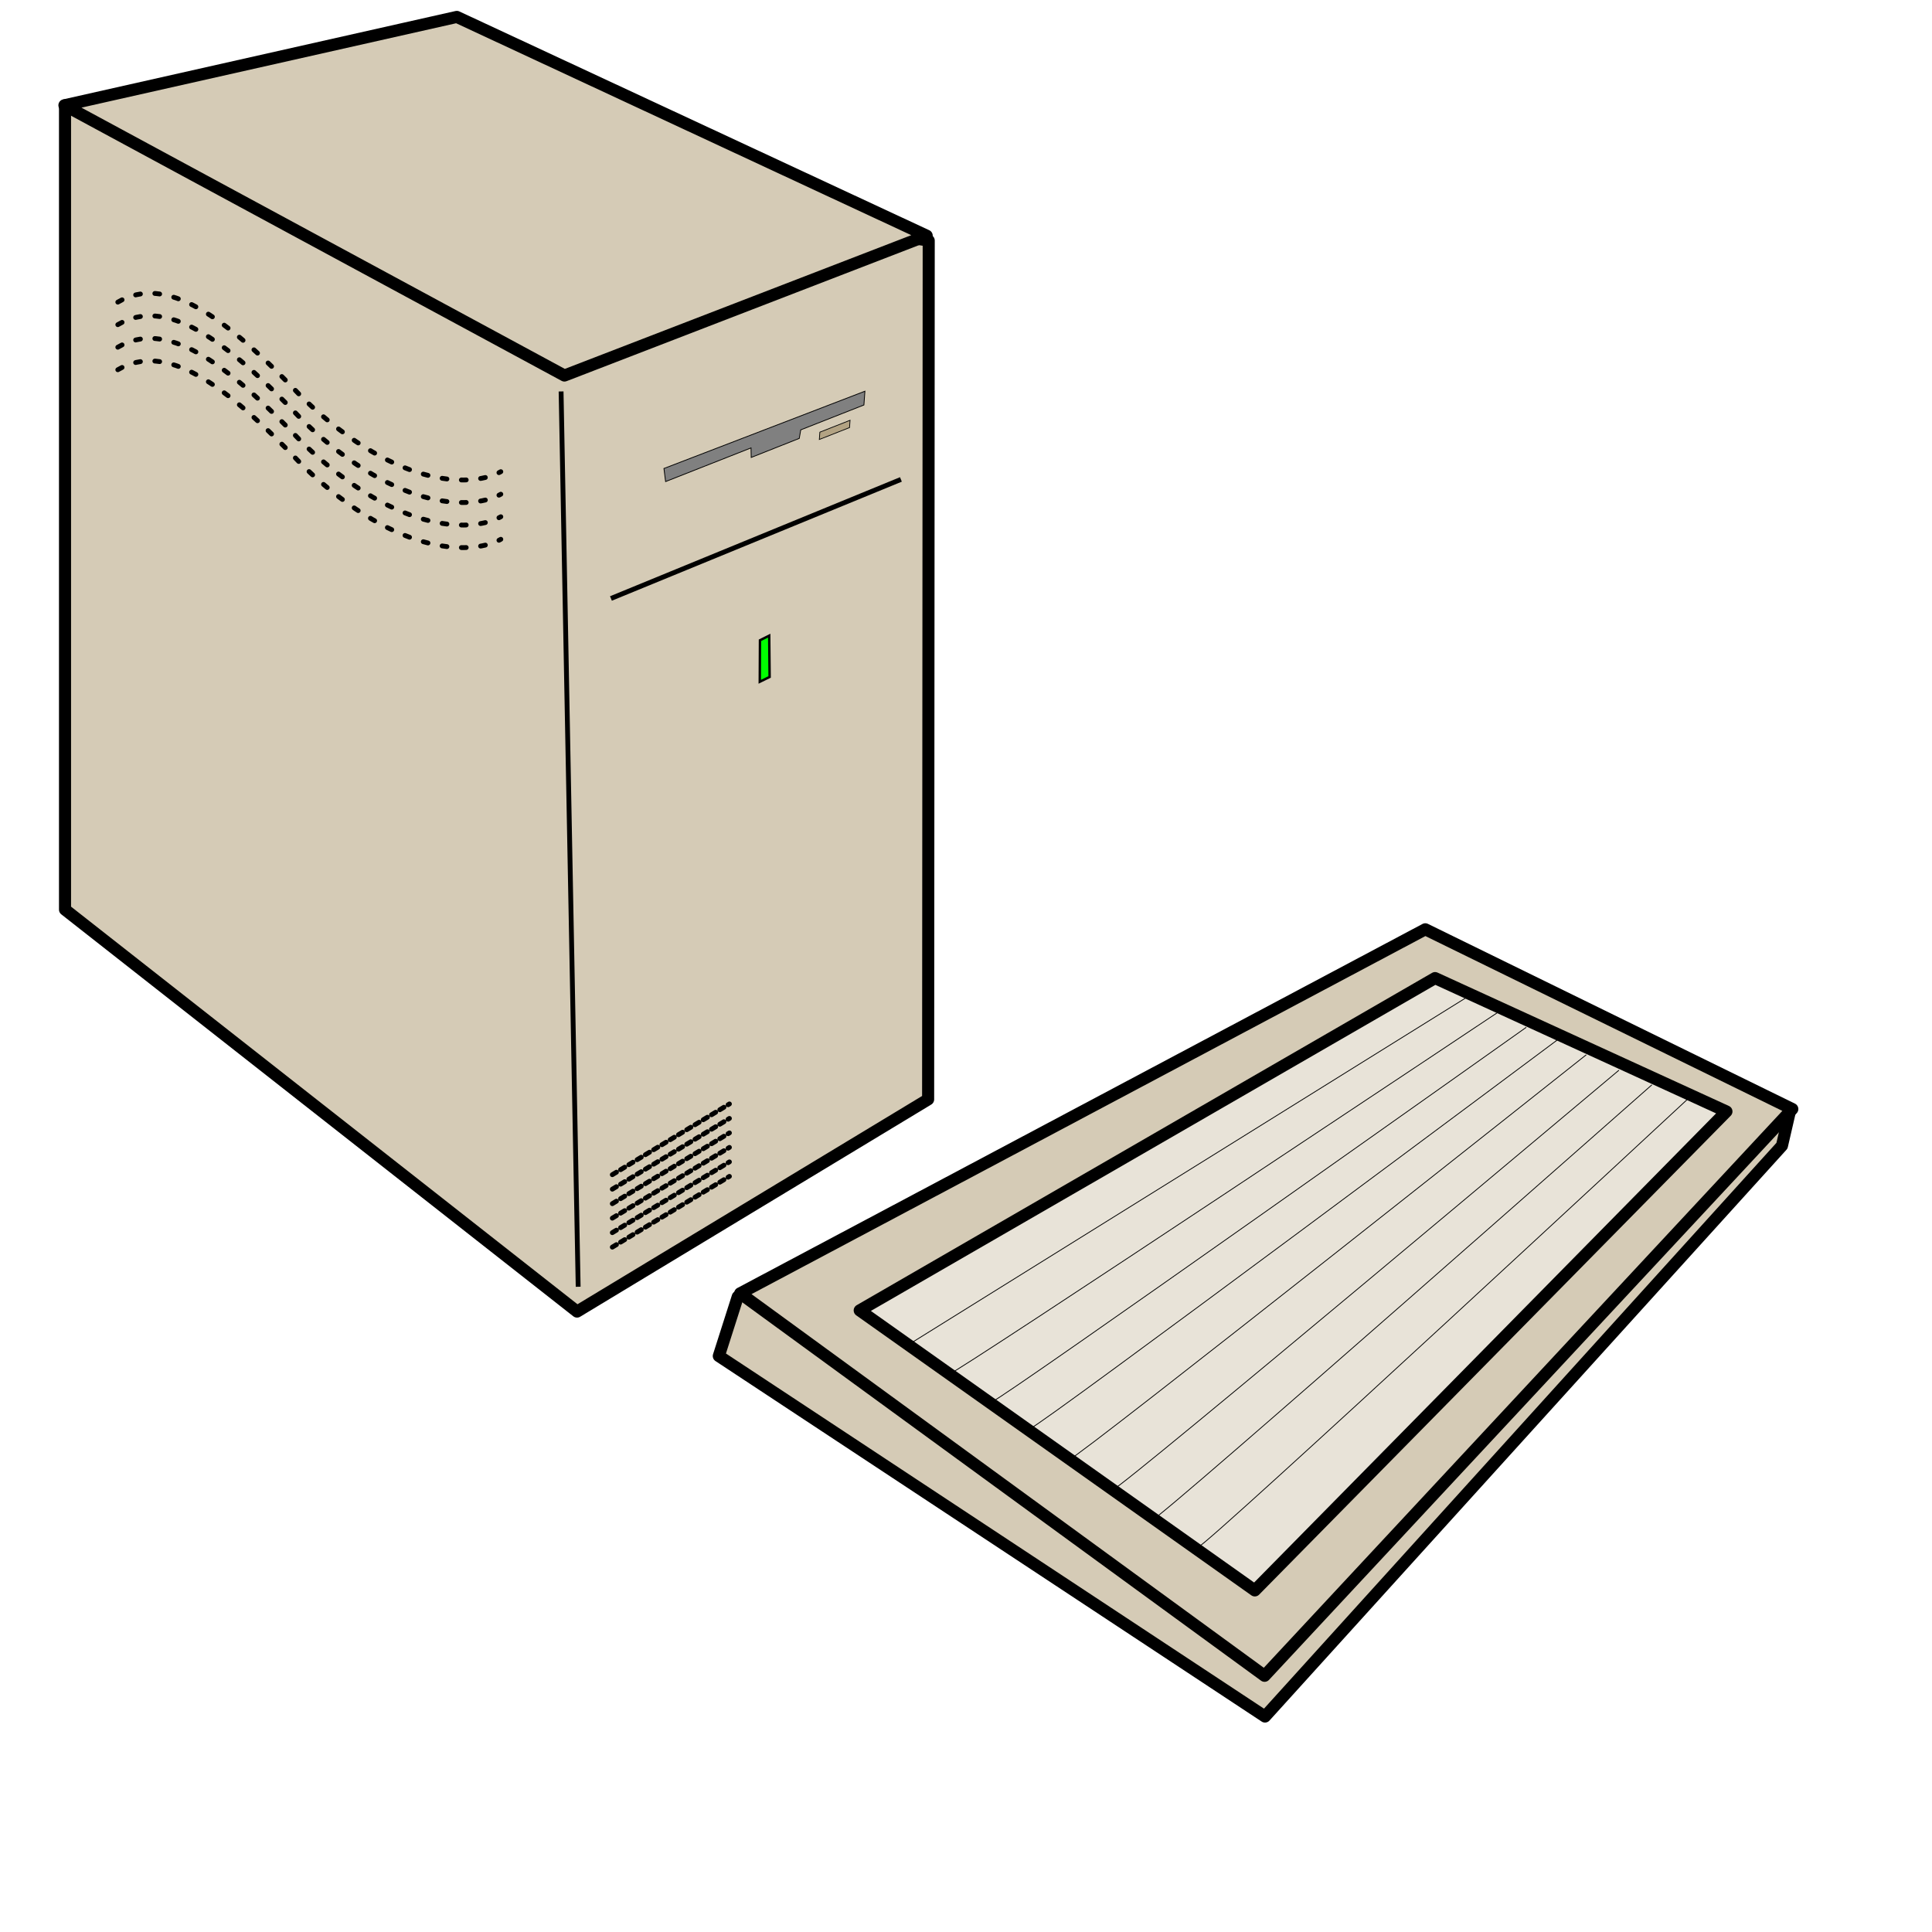
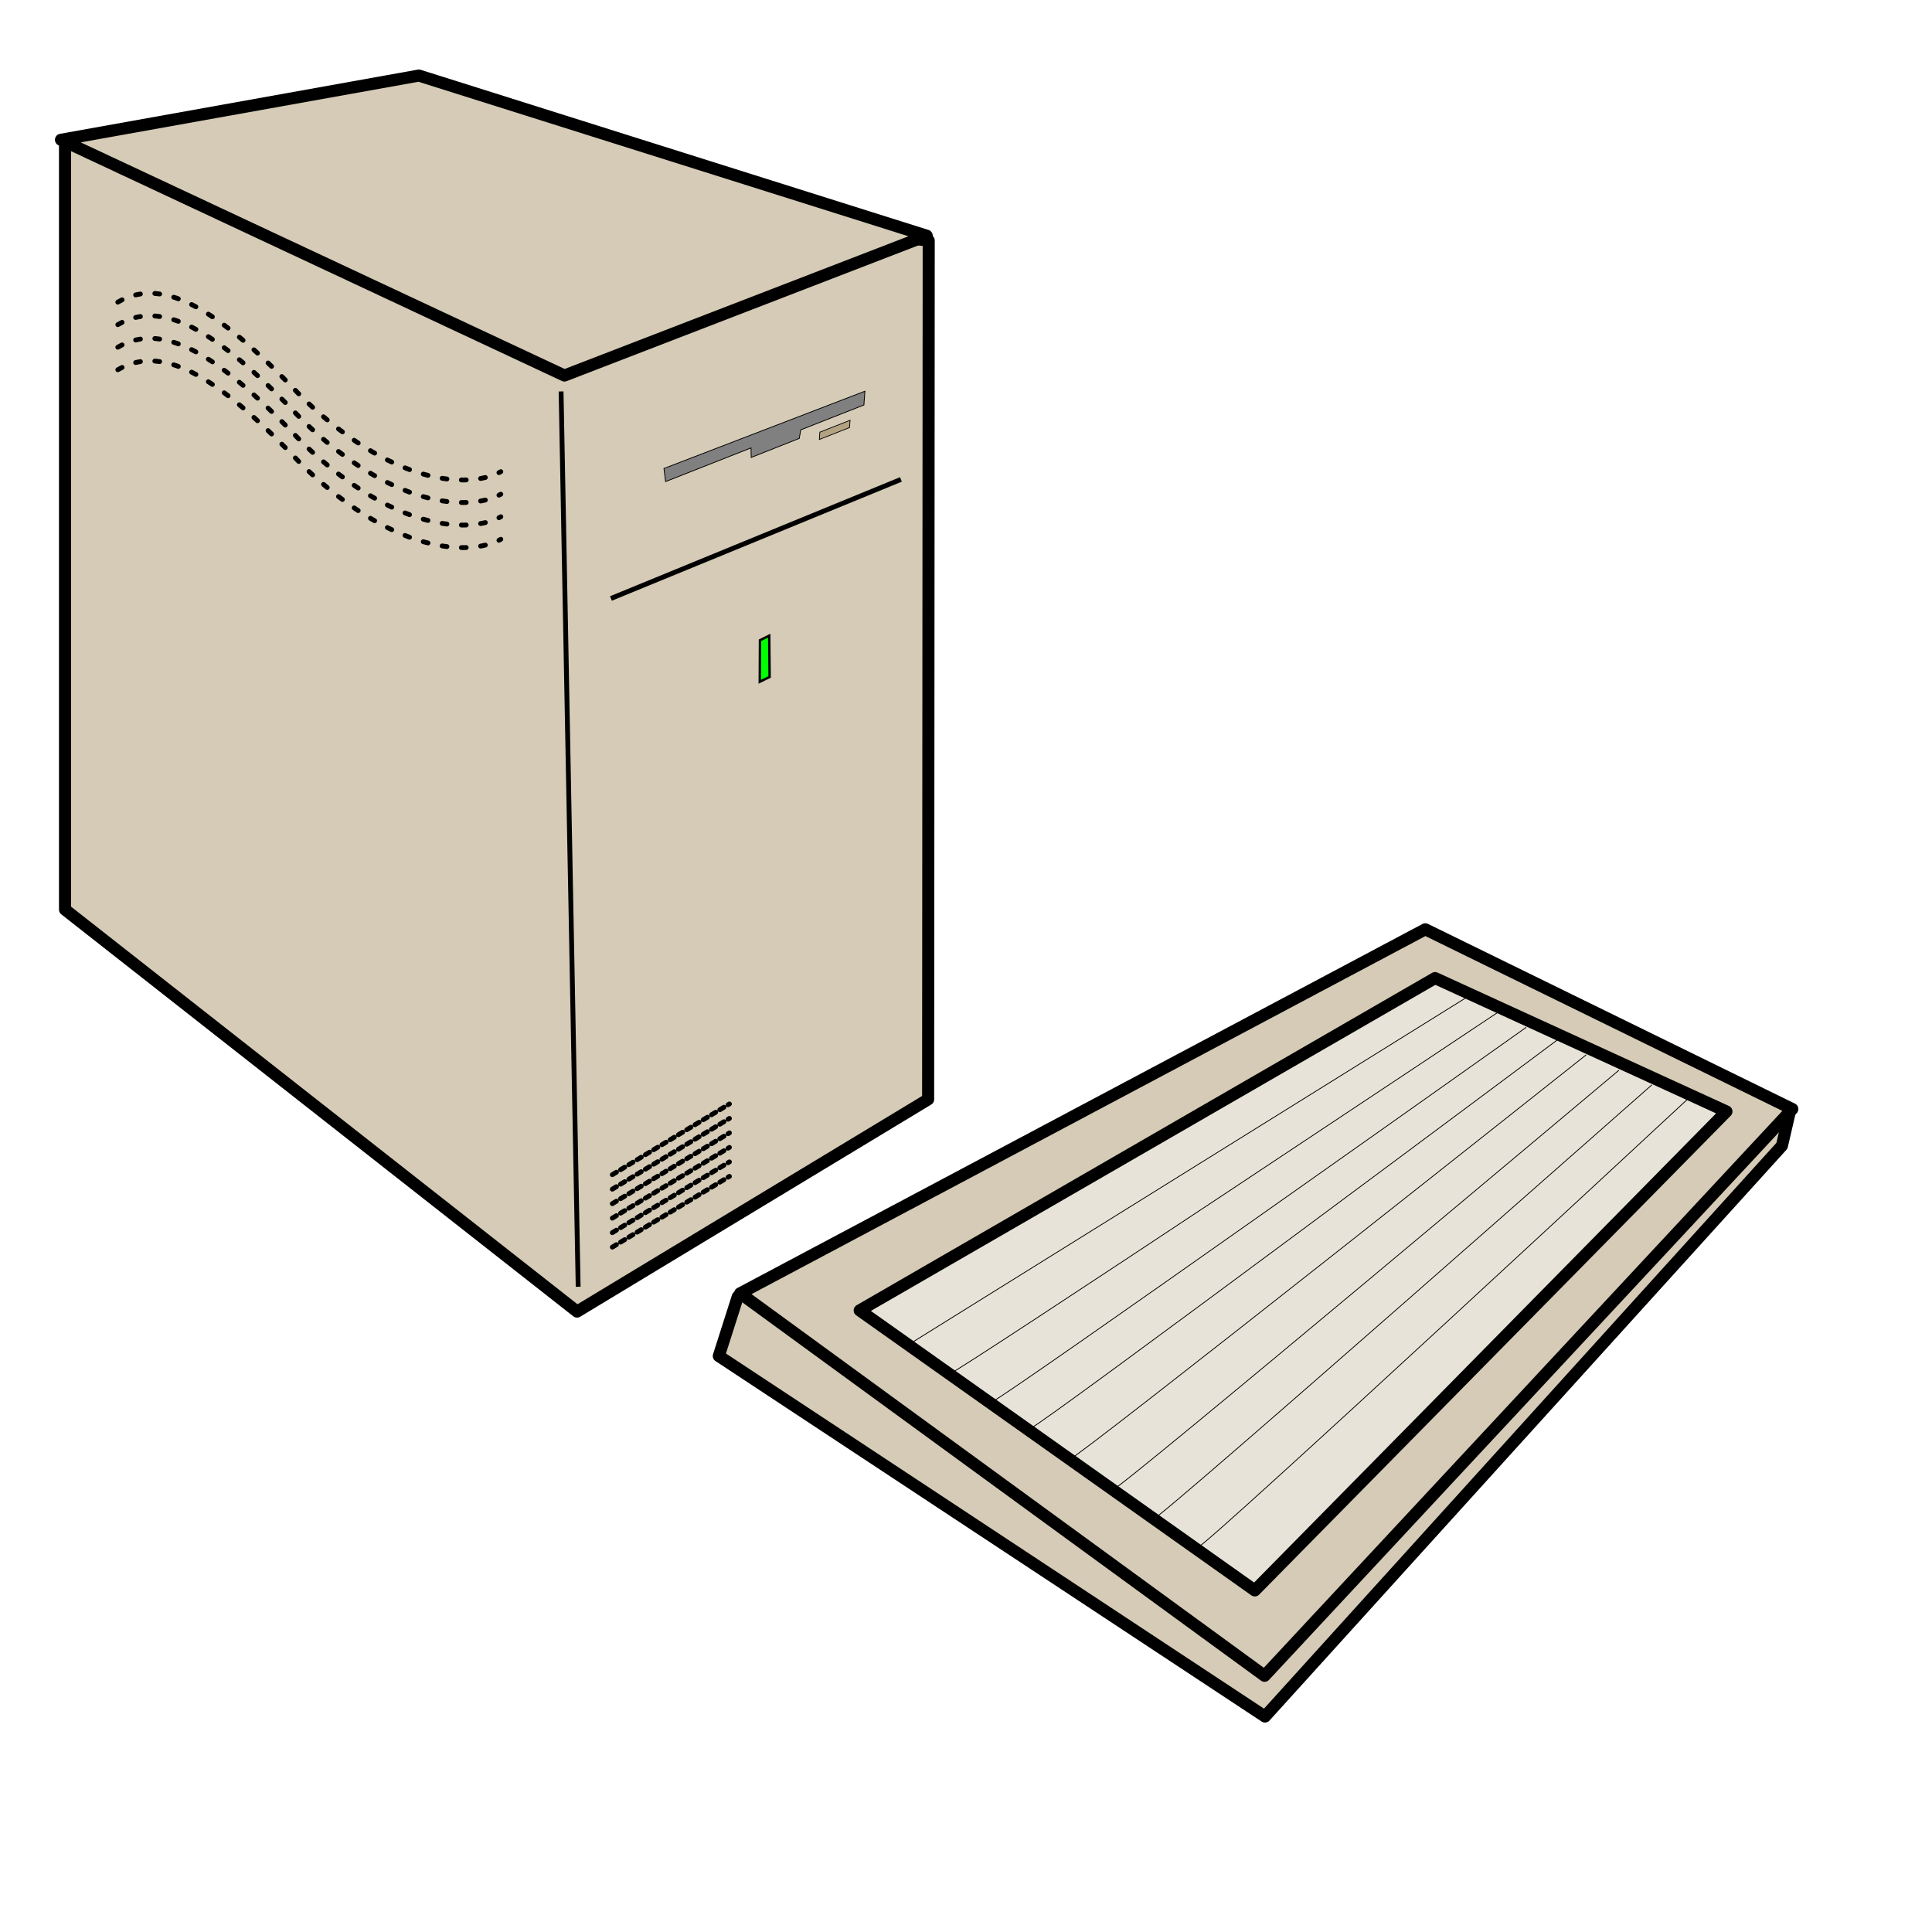
- <svg xmlns="http://www.w3.org/2000/svg" xmlns:xlink="http://www.w3.org/1999/xlink" width="600pt" height="600pt" id="svg2">
+ <svg xmlns="http://www.w3.org/2000/svg" xmlns:xlink="http://www.w3.org/1999/xlink" id="svg2" height="600pt" width="600pt">
  <defs id="defs3">
    <linearGradient id="linearGradient2102">
-       <stop style="stop-color:#726d7f;stop-opacity:1;" offset="0" id="stop2104" />
-       <stop style="stop-color:#726d7f;stop-opacity:0;" offset="1" id="stop2106" />
+       <stop id="stop2104" offset="0" style="stop-color:#726d7f;stop-opacity:1;" />
+       <stop id="stop2106" offset="1" style="stop-color:#726d7f;stop-opacity:0;" />
    </linearGradient>
    <linearGradient id="linearGradient2838">
-       <stop id="stop2840" offset="0" style="stop-color:#000000;stop-opacity:1;" />
-       <stop id="stop2842" offset="1" style="stop-color:#000000;stop-opacity:0;" />
+       <stop style="stop-color:#000000;stop-opacity:1;" offset="0" id="stop2840" />
+       <stop style="stop-color:#000000;stop-opacity:0;" offset="1" id="stop2842" />
    </linearGradient>
-     <linearGradient gradientUnits="userSpaceOnUse" y2="336.168" x2="422.299" y1="188.589" x1="117.342" gradientTransform="scale(1.235013,0.809708)" id="linearGradient2844" xlink:href="#linearGradient2838" />
-     <linearGradient xlink:href="#linearGradient2102" id="linearGradient2112" gradientTransform="scale(0.943567,1.059808)" x1="202.288" y1="104.676" x2="573.303" y2="243.773" gradientUnits="userSpaceOnUse" />
-     <linearGradient xlink:href="#linearGradient2102" id="linearGradient2118" gradientUnits="userSpaceOnUse" gradientTransform="scale(0.943567,1.059808)" x1="202.288" y1="104.676" x2="573.303" y2="243.773" />
+     <linearGradient xlink:href="#linearGradient2838" id="linearGradient2844" gradientTransform="scale(1.235013,0.809708)" x1="117.342" y1="188.589" x2="422.299" y2="336.168" gradientUnits="userSpaceOnUse" />
+     <linearGradient gradientUnits="userSpaceOnUse" y2="243.773" x2="573.303" y1="104.676" x1="202.288" gradientTransform="scale(0.943567,1.059808)" id="linearGradient2112" xlink:href="#linearGradient2102" />
+     <linearGradient y2="243.773" x2="573.303" y1="104.676" x1="202.288" gradientTransform="scale(0.943567,1.059808)" gradientUnits="userSpaceOnUse" id="linearGradient2118" xlink:href="#linearGradient2102" />
  </defs>
  <g id="layer1">
-     <path style="fill:#d5cbb6;fill-opacity:1;fill-rule:evenodd;stroke:#000000;stroke-width:5;stroke-linecap:butt;stroke-linejoin:round;stroke-miterlimit:4;stroke-opacity:1" d="M 26.922,43.597 L 26.922,376.642 L 238.943,543.092 L 384.318,455.231 L 384.563,99.616 L 26.922,43.597 z " id="path1332" />
-     <path style="fill:#d5cbb6;fill-opacity:1;fill-rule:evenodd;stroke:#000000;stroke-width:5;stroke-linecap:butt;stroke-linejoin:round;stroke-miterlimit:4;stroke-opacity:1" d="M 26.677,43.597 L 189.153,7.004 L 383.726,97.595 L 233.719,155.498 L 26.677,43.597 z " id="path1330" />
-     <path style="stroke-opacity:1;stroke-linejoin:miter;stroke-linecap:butt;stroke-width:1;stroke:#000000;fill-rule:evenodd;fill-opacity:1;fill:#00ff00;stroke-dasharray:none;stroke-miterlimit:4" d="M 314.688,265.123 L 318.511,263.212 L 318.684,280.309 L 314.602,282.308 L 314.688,265.123 z " id="path1335" />
-     <g id="g1329" transform="matrix(0.997445,7.144288e-2,-7.144288e-2,0.997445,-129.4711,-228.8408)">
-       <path id="path2088" d="M 433.571,392.857 L 514.286,355 L 514.286,360.714 L 488.929,372.857 L 488.571,376.429 L 469.286,385.714 L 468.929,381.786 L 434.643,398.214 L 433.571,392.857 z " style="fill:#808080;fill-opacity:1;fill-rule:evenodd;stroke:#000000;stroke-width:0.25pt;stroke-linecap:butt;stroke-linejoin:miter;stroke-opacity:1" />
-       <path id="path2090" d="M 496.891,373.25 L 509.013,367.442 L 509.013,370.472 L 496.891,376.281 L 496.891,373.25 z " style="fill:#b3a383;fill-opacity:1;fill-rule:evenodd;stroke:#000000;stroke-width:0.31;stroke-linecap:butt;stroke-linejoin:miter;stroke-miterlimit:4;stroke-opacity:1" />
+     <path id="path1332" d="M 26.922,59.311 L 26.922,376.642 L 238.943,543.092 L 384.318,455.231 L 384.563,99.616 L 26.922,59.311 z " style="fill:#d5cbb6;fill-opacity:1;fill-rule:evenodd;stroke:#000000;stroke-width:5;stroke-linecap:butt;stroke-linejoin:round;stroke-miterlimit:4;stroke-opacity:1" />
+     <path id="path1330" d="M 25.249,57.882 L 173.439,31.289 L 383.726,97.595 L 233.719,155.498 L 25.249,57.882 z " style="fill:#d5cbb6;fill-opacity:1;fill-rule:evenodd;stroke:#000000;stroke-width:5;stroke-linecap:butt;stroke-linejoin:round;stroke-miterlimit:4;stroke-opacity:1" />
+     <path id="path1335" d="M 314.688,265.123 L 318.511,263.212 L 318.684,280.309 L 314.602,282.308 L 314.688,265.123 z " style="stroke-opacity:1;stroke-linejoin:miter;stroke-linecap:butt;stroke-width:1;stroke:#000000;fill-rule:evenodd;fill-opacity:1;fill:#00ff00;stroke-dasharray:none;stroke-miterlimit:4" />
+     <g transform="matrix(0.997445,7.144288e-2,-7.144288e-2,0.997445,-129.4711,-228.8408)" id="g1329">
+       <path style="fill:#808080;fill-opacity:1;fill-rule:evenodd;stroke:#000000;stroke-width:0.25pt;stroke-linecap:butt;stroke-linejoin:miter;stroke-opacity:1" d="M 433.571,392.857 L 514.286,355 L 514.286,360.714 L 488.929,372.857 L 488.571,376.429 L 469.286,385.714 L 468.929,381.786 L 434.643,398.214 L 433.571,392.857 z " id="path2088" />
+       <path style="fill:#b3a383;fill-opacity:1;fill-rule:evenodd;stroke:#000000;stroke-width:0.31;stroke-linecap:butt;stroke-linejoin:miter;stroke-miterlimit:4;stroke-opacity:1" d="M 496.891,373.25 L 509.013,367.442 L 509.013,370.472 L 496.891,376.281 L 496.891,373.25 z " id="path2090" />
    </g>
-     <path style="fill:#d5cbb6;fill-opacity:1;fill-rule:evenodd;stroke:#000000;stroke-width:5;stroke-linecap:butt;stroke-linejoin:round;stroke-miterlimit:4;stroke-opacity:1" d="M 305.479,536.97 L 297.643,561.5 L 523.806,710.777 L 737.871,474.424 L 741.147,460.24 L 305.479,536.97 z " id="path2094" />
-     <path style="fill:#d5cbb6;fill-opacity:1;fill-rule:evenodd;stroke:#000000;stroke-width:5;stroke-linecap:butt;stroke-linejoin:round;stroke-miterlimit:4;stroke-opacity:1" d="M 306.49,535.541 L 590.184,384.801 L 742.157,459.23 L 523.632,693.909 L 306.49,535.541 z " id="path2092" />
-     <path style="fill:#e8e3d8;fill-opacity:1;fill-rule:evenodd;stroke:#000000;stroke-width:5;stroke-linecap:butt;stroke-linejoin:round;stroke-miterlimit:4;stroke-opacity:1" d="M 355.987,542.612 L 594.224,405.004 L 714.883,460.24 L 519.592,658.554 L 355.987,542.612 z " id="path2096" />
-     <path style="fill:none;fill-opacity:0.75;fill-rule:evenodd;stroke:#000000;stroke-width:2;stroke-linecap:butt;stroke-linejoin:miter;stroke-opacity:1;stroke-dasharray:none;stroke-miterlimit:4" d="M 232.335,162.091 L 239.406,532.817" id="path2097" />
-     <path style="fill:none;fill-opacity:0.75;fill-rule:evenodd;stroke:#000000;stroke-width:2;stroke-linecap:round;stroke-linejoin:round;stroke-miterlimit:4;stroke-dasharray:2,6;stroke-dashoffset:0;stroke-opacity:1;marker-start:none" d="M 48.783,125.104 C 68.535,113.536 92.419,130.002 125.555,165.005 C 166.3,203.997 196.963,201.231 207.377,195.31" id="path2103" />
-     <path style="fill:none;fill-opacity:0.75;fill-rule:evenodd;stroke:#000000;stroke-width:2;stroke-linecap:round;stroke-linejoin:round;stroke-miterlimit:4;stroke-dasharray:2,6;stroke-dashoffset:0;stroke-opacity:1;marker-start:none" d="M 48.783,134.438 C 68.535,122.87 92.419,139.336 125.555,174.339 C 166.3,213.331 196.963,210.565 207.377,204.643" id="path2107" />
-     <path style="fill:none;fill-opacity:0.75;fill-rule:evenodd;stroke:#000000;stroke-width:2;stroke-linecap:round;stroke-linejoin:round;stroke-miterlimit:4;stroke-dasharray:2,6;stroke-dashoffset:0;stroke-opacity:1;marker-start:none" d="M 48.783,143.771 C 68.535,132.203 92.419,148.669 125.555,183.672 C 166.3,222.664 196.963,219.898 207.377,213.977" id="path2109" />
-     <path style="fill:none;fill-opacity:0.75;fill-rule:evenodd;stroke:#000000;stroke-width:2;stroke-linecap:round;stroke-linejoin:round;stroke-miterlimit:4;stroke-dasharray:2,6;stroke-dashoffset:0;stroke-opacity:1;marker-start:none" d="M 48.783,153.104 C 68.535,141.536 92.419,158.002 125.555,193.005 C 166.3,231.997 196.963,229.231 207.377,223.31" id="path2111" />
-     <path style="stroke-opacity:1;stroke-dashoffset:0;stroke-dasharray:2,2;stroke-miterlimit:4;stroke-linejoin:round;stroke-linecap:round;stroke-width:2;stroke:#000000;fill-rule:evenodd;fill-opacity:0.75;fill:none" d="M 253.548,492.411 L 302.036,463.117" id="path2113" />
-     <path style="stroke-opacity:1;stroke-dashoffset:0;stroke-dasharray:2,2;stroke-miterlimit:4;stroke-linejoin:round;stroke-linecap:round;stroke-width:2;stroke:#000000;fill-rule:evenodd;fill-opacity:0.75;fill:none" d="M 253.548,498.411 L 302.036,469.117" id="path2115" />
-     <path style="stroke-opacity:1;stroke-dashoffset:0;stroke-dasharray:2,2;stroke-miterlimit:4;stroke-linejoin:round;stroke-linecap:round;stroke-width:2;stroke:#000000;fill-rule:evenodd;fill-opacity:0.75;fill:none" d="M 253.548,504.411 L 302.036,475.117" id="path2117" />
-     <path style="stroke-opacity:1;stroke-dashoffset:0;stroke-dasharray:2,2;stroke-miterlimit:4;stroke-linejoin:round;stroke-linecap:round;stroke-width:2;stroke:#000000;fill-rule:evenodd;fill-opacity:0.75;fill:none" d="M 253.548,510.411 L 302.036,481.117" id="path2119" />
-     <path style="stroke-opacity:1;stroke-dashoffset:0;stroke-dasharray:2,2;stroke-miterlimit:4;stroke-linejoin:round;stroke-linecap:round;stroke-width:2;stroke:#000000;fill-rule:evenodd;fill-opacity:0.75;fill:none" d="M 253.548,516.411 L 302.036,487.117" id="path2121" />
-     <path style="stroke-opacity:1;stroke-dashoffset:0;stroke-dasharray:2,2;stroke-miterlimit:4;stroke-linejoin:round;stroke-linecap:round;stroke-width:2;stroke:#000000;fill-rule:evenodd;fill-opacity:0.75;fill:none" d="M 253.548,486.411 L 302.036,457.117" id="path2123" />
-     <g id="g2283" transform="translate(0.365498,1.78933)">
-       <path id="path2197" d="M 375.777,555.041 L 607.102,411.094" style="fill:none;fill-opacity:0.75;fill-rule:evenodd;stroke:#000000;stroke-width:0.25pt;stroke-linecap:butt;stroke-linejoin:miter;stroke-opacity:1" />
-       <path id="path2199" d="M 391.939,567.667 C 395.98,566.657 620.234,417.155 620.234,417.155" style="fill:none;fill-opacity:0.75;fill-rule:evenodd;stroke:#000000;stroke-width:0.25pt;stroke-linecap:butt;stroke-linejoin:miter;stroke-opacity:1" />
-       <path id="path2201" d="M 410.404,578.657 C 414.444,577.647 631.627,423.599 631.627,423.599" style="fill:none;fill-opacity:0.75;fill-rule:evenodd;stroke:#000000;stroke-width:0.25pt;stroke-linecap:butt;stroke-linejoin:miter;stroke-opacity:1" />
-       <path id="path2203" d="M 426.343,589.667 C 430.383,588.657 645.546,428.043 645.546,428.043" style="fill:none;fill-opacity:0.75;fill-rule:evenodd;stroke:#000000;stroke-width:0.25pt;stroke-linecap:butt;stroke-linejoin:miter;stroke-opacity:1" />
-       <path id="path2205" d="M 442.322,602.657 C 446.363,601.647 656.475,434.972 656.475,434.972" style="fill:none;fill-opacity:0.75;fill-rule:evenodd;stroke:#000000;stroke-width:0.25pt;stroke-linecap:butt;stroke-linejoin:miter;stroke-opacity:1" />
-       <path id="path2207" d="M 460.404,615.101 C 464.444,614.091 670.01,441.355 670.01,441.355" style="fill:none;fill-opacity:0.75;fill-rule:evenodd;stroke:#000000;stroke-width:0.25pt;stroke-linecap:butt;stroke-linejoin:miter;stroke-opacity:1" />
-       <path id="path2211" d="M 476.566,627.728 C 480.607,626.718 683.647,447.416 683.647,447.416" style="fill:none;fill-opacity:0.75;fill-rule:evenodd;stroke:#000000;stroke-width:0.25pt;stroke-linecap:butt;stroke-linejoin:miter;stroke-opacity:1" />
-       <path id="path2213" d="M 495.759,638.84 C 499.8,637.83 698.295,453.477 698.295,453.477" style="fill:none;fill-opacity:0.75;fill-rule:evenodd;stroke:#000000;stroke-width:0.25pt;stroke-linecap:butt;stroke-linejoin:miter;stroke-opacity:1" />
+     <path id="path2094" d="M 305.479,536.97 L 297.643,561.5 L 523.806,710.777 L 737.871,474.424 L 741.147,460.24 L 305.479,536.97 z " style="fill:#d5cbb6;fill-opacity:1;fill-rule:evenodd;stroke:#000000;stroke-width:5;stroke-linecap:butt;stroke-linejoin:round;stroke-miterlimit:4;stroke-opacity:1" />
+     <path id="path2092" d="M 306.49,535.541 L 590.184,384.801 L 742.157,459.23 L 523.632,693.909 L 306.49,535.541 z " style="fill:#d5cbb6;fill-opacity:1;fill-rule:evenodd;stroke:#000000;stroke-width:5;stroke-linecap:butt;stroke-linejoin:round;stroke-miterlimit:4;stroke-opacity:1" />
+     <path id="path2096" d="M 355.987,542.612 L 594.224,405.004 L 714.883,460.24 L 519.592,658.554 L 355.987,542.612 z " style="fill:#e8e3d8;fill-opacity:1;fill-rule:evenodd;stroke:#000000;stroke-width:5;stroke-linecap:butt;stroke-linejoin:round;stroke-miterlimit:4;stroke-opacity:1" />
+     <path id="path2097" d="M 232.335,162.091 L 239.406,532.817" style="fill:none;fill-opacity:0.75;fill-rule:evenodd;stroke:#000000;stroke-width:2;stroke-linecap:butt;stroke-linejoin:miter;stroke-opacity:1;stroke-dasharray:none;stroke-miterlimit:4" />
+     <path id="path2103" d="M 48.783,125.104 C 68.535,113.536 92.419,130.002 125.555,165.005 C 166.3,203.997 196.963,201.231 207.377,195.31" style="fill:none;fill-opacity:0.75;fill-rule:evenodd;stroke:#000000;stroke-width:2;stroke-linecap:round;stroke-linejoin:round;stroke-miterlimit:4;stroke-dasharray:2,6;stroke-dashoffset:0;stroke-opacity:1;marker-start:none" />
+     <path id="path2107" d="M 48.783,134.438 C 68.535,122.87 92.419,139.336 125.555,174.339 C 166.3,213.331 196.963,210.565 207.377,204.643" style="fill:none;fill-opacity:0.75;fill-rule:evenodd;stroke:#000000;stroke-width:2;stroke-linecap:round;stroke-linejoin:round;stroke-miterlimit:4;stroke-dasharray:2,6;stroke-dashoffset:0;stroke-opacity:1;marker-start:none" />
+     <path id="path2109" d="M 48.783,143.771 C 68.535,132.203 92.419,148.669 125.555,183.672 C 166.3,222.664 196.963,219.898 207.377,213.977" style="fill:none;fill-opacity:0.75;fill-rule:evenodd;stroke:#000000;stroke-width:2;stroke-linecap:round;stroke-linejoin:round;stroke-miterlimit:4;stroke-dasharray:2,6;stroke-dashoffset:0;stroke-opacity:1;marker-start:none" />
+     <path id="path2111" d="M 48.783,153.104 C 68.535,141.536 92.419,158.002 125.555,193.005 C 166.3,231.997 196.963,229.231 207.377,223.31" style="fill:none;fill-opacity:0.75;fill-rule:evenodd;stroke:#000000;stroke-width:2;stroke-linecap:round;stroke-linejoin:round;stroke-miterlimit:4;stroke-dasharray:2,6;stroke-dashoffset:0;stroke-opacity:1;marker-start:none" />
+     <path id="path2113" d="M 253.548,492.411 L 302.036,463.117" style="stroke-opacity:1;stroke-dashoffset:0;stroke-dasharray:2,2;stroke-miterlimit:4;stroke-linejoin:round;stroke-linecap:round;stroke-width:2;stroke:#000000;fill-rule:evenodd;fill-opacity:0.75;fill:none" />
+     <path id="path2115" d="M 253.548,498.411 L 302.036,469.117" style="stroke-opacity:1;stroke-dashoffset:0;stroke-dasharray:2,2;stroke-miterlimit:4;stroke-linejoin:round;stroke-linecap:round;stroke-width:2;stroke:#000000;fill-rule:evenodd;fill-opacity:0.75;fill:none" />
+     <path id="path2117" d="M 253.548,504.411 L 302.036,475.117" style="stroke-opacity:1;stroke-dashoffset:0;stroke-dasharray:2,2;stroke-miterlimit:4;stroke-linejoin:round;stroke-linecap:round;stroke-width:2;stroke:#000000;fill-rule:evenodd;fill-opacity:0.75;fill:none" />
+     <path id="path2119" d="M 253.548,510.411 L 302.036,481.117" style="stroke-opacity:1;stroke-dashoffset:0;stroke-dasharray:2,2;stroke-miterlimit:4;stroke-linejoin:round;stroke-linecap:round;stroke-width:2;stroke:#000000;fill-rule:evenodd;fill-opacity:0.75;fill:none" />
+     <path id="path2121" d="M 253.548,516.411 L 302.036,487.117" style="stroke-opacity:1;stroke-dashoffset:0;stroke-dasharray:2,2;stroke-miterlimit:4;stroke-linejoin:round;stroke-linecap:round;stroke-width:2;stroke:#000000;fill-rule:evenodd;fill-opacity:0.75;fill:none" />
+     <path id="path2123" d="M 253.548,486.411 L 302.036,457.117" style="stroke-opacity:1;stroke-dashoffset:0;stroke-dasharray:2,2;stroke-miterlimit:4;stroke-linejoin:round;stroke-linecap:round;stroke-width:2;stroke:#000000;fill-rule:evenodd;fill-opacity:0.75;fill:none" />
+     <g transform="translate(0.365498,1.78933)" id="g2283">
+       <path style="fill:none;fill-opacity:0.75;fill-rule:evenodd;stroke:#000000;stroke-width:0.25pt;stroke-linecap:butt;stroke-linejoin:miter;stroke-opacity:1" d="M 375.777,555.041 L 607.102,411.094" id="path2197" />
+       <path style="fill:none;fill-opacity:0.75;fill-rule:evenodd;stroke:#000000;stroke-width:0.25pt;stroke-linecap:butt;stroke-linejoin:miter;stroke-opacity:1" d="M 391.939,567.667 C 395.98,566.657 620.234,417.155 620.234,417.155" id="path2199" />
+       <path style="fill:none;fill-opacity:0.75;fill-rule:evenodd;stroke:#000000;stroke-width:0.25pt;stroke-linecap:butt;stroke-linejoin:miter;stroke-opacity:1" d="M 410.404,578.657 C 414.444,577.647 631.627,423.599 631.627,423.599" id="path2201" />
+       <path style="fill:none;fill-opacity:0.75;fill-rule:evenodd;stroke:#000000;stroke-width:0.25pt;stroke-linecap:butt;stroke-linejoin:miter;stroke-opacity:1" d="M 426.343,589.667 C 430.383,588.657 645.546,428.043 645.546,428.043" id="path2203" />
+       <path style="fill:none;fill-opacity:0.75;fill-rule:evenodd;stroke:#000000;stroke-width:0.25pt;stroke-linecap:butt;stroke-linejoin:miter;stroke-opacity:1" d="M 442.322,602.657 C 446.363,601.647 656.475,434.972 656.475,434.972" id="path2205" />
+       <path style="fill:none;fill-opacity:0.75;fill-rule:evenodd;stroke:#000000;stroke-width:0.25pt;stroke-linecap:butt;stroke-linejoin:miter;stroke-opacity:1" d="M 460.404,615.101 C 464.444,614.091 670.01,441.355 670.01,441.355" id="path2207" />
+       <path style="fill:none;fill-opacity:0.75;fill-rule:evenodd;stroke:#000000;stroke-width:0.25pt;stroke-linecap:butt;stroke-linejoin:miter;stroke-opacity:1" d="M 476.566,627.728 C 480.607,626.718 683.647,447.416 683.647,447.416" id="path2211" />
+       <path style="fill:none;fill-opacity:0.75;fill-rule:evenodd;stroke:#000000;stroke-width:0.25pt;stroke-linecap:butt;stroke-linejoin:miter;stroke-opacity:1" d="M 495.759,638.84 C 499.8,637.83 698.295,453.477 698.295,453.477" id="path2213" />
    </g>
-     <path style="fill:none;fill-opacity:0.75;fill-rule:evenodd;stroke:#000000;stroke-width:2;stroke-linecap:butt;stroke-linejoin:miter;stroke-opacity:1;stroke-dasharray:none;stroke-miterlimit:4" d="M 373.049,198.52 L 252.978,247.817" id="path2302" />
+     <path id="path2302" d="M 373.049,198.52 L 252.978,247.817" style="fill:none;fill-opacity:0.75;fill-rule:evenodd;stroke:#000000;stroke-width:2;stroke-linecap:butt;stroke-linejoin:miter;stroke-opacity:1;stroke-dasharray:none;stroke-miterlimit:4" />
  </g>
</svg>
